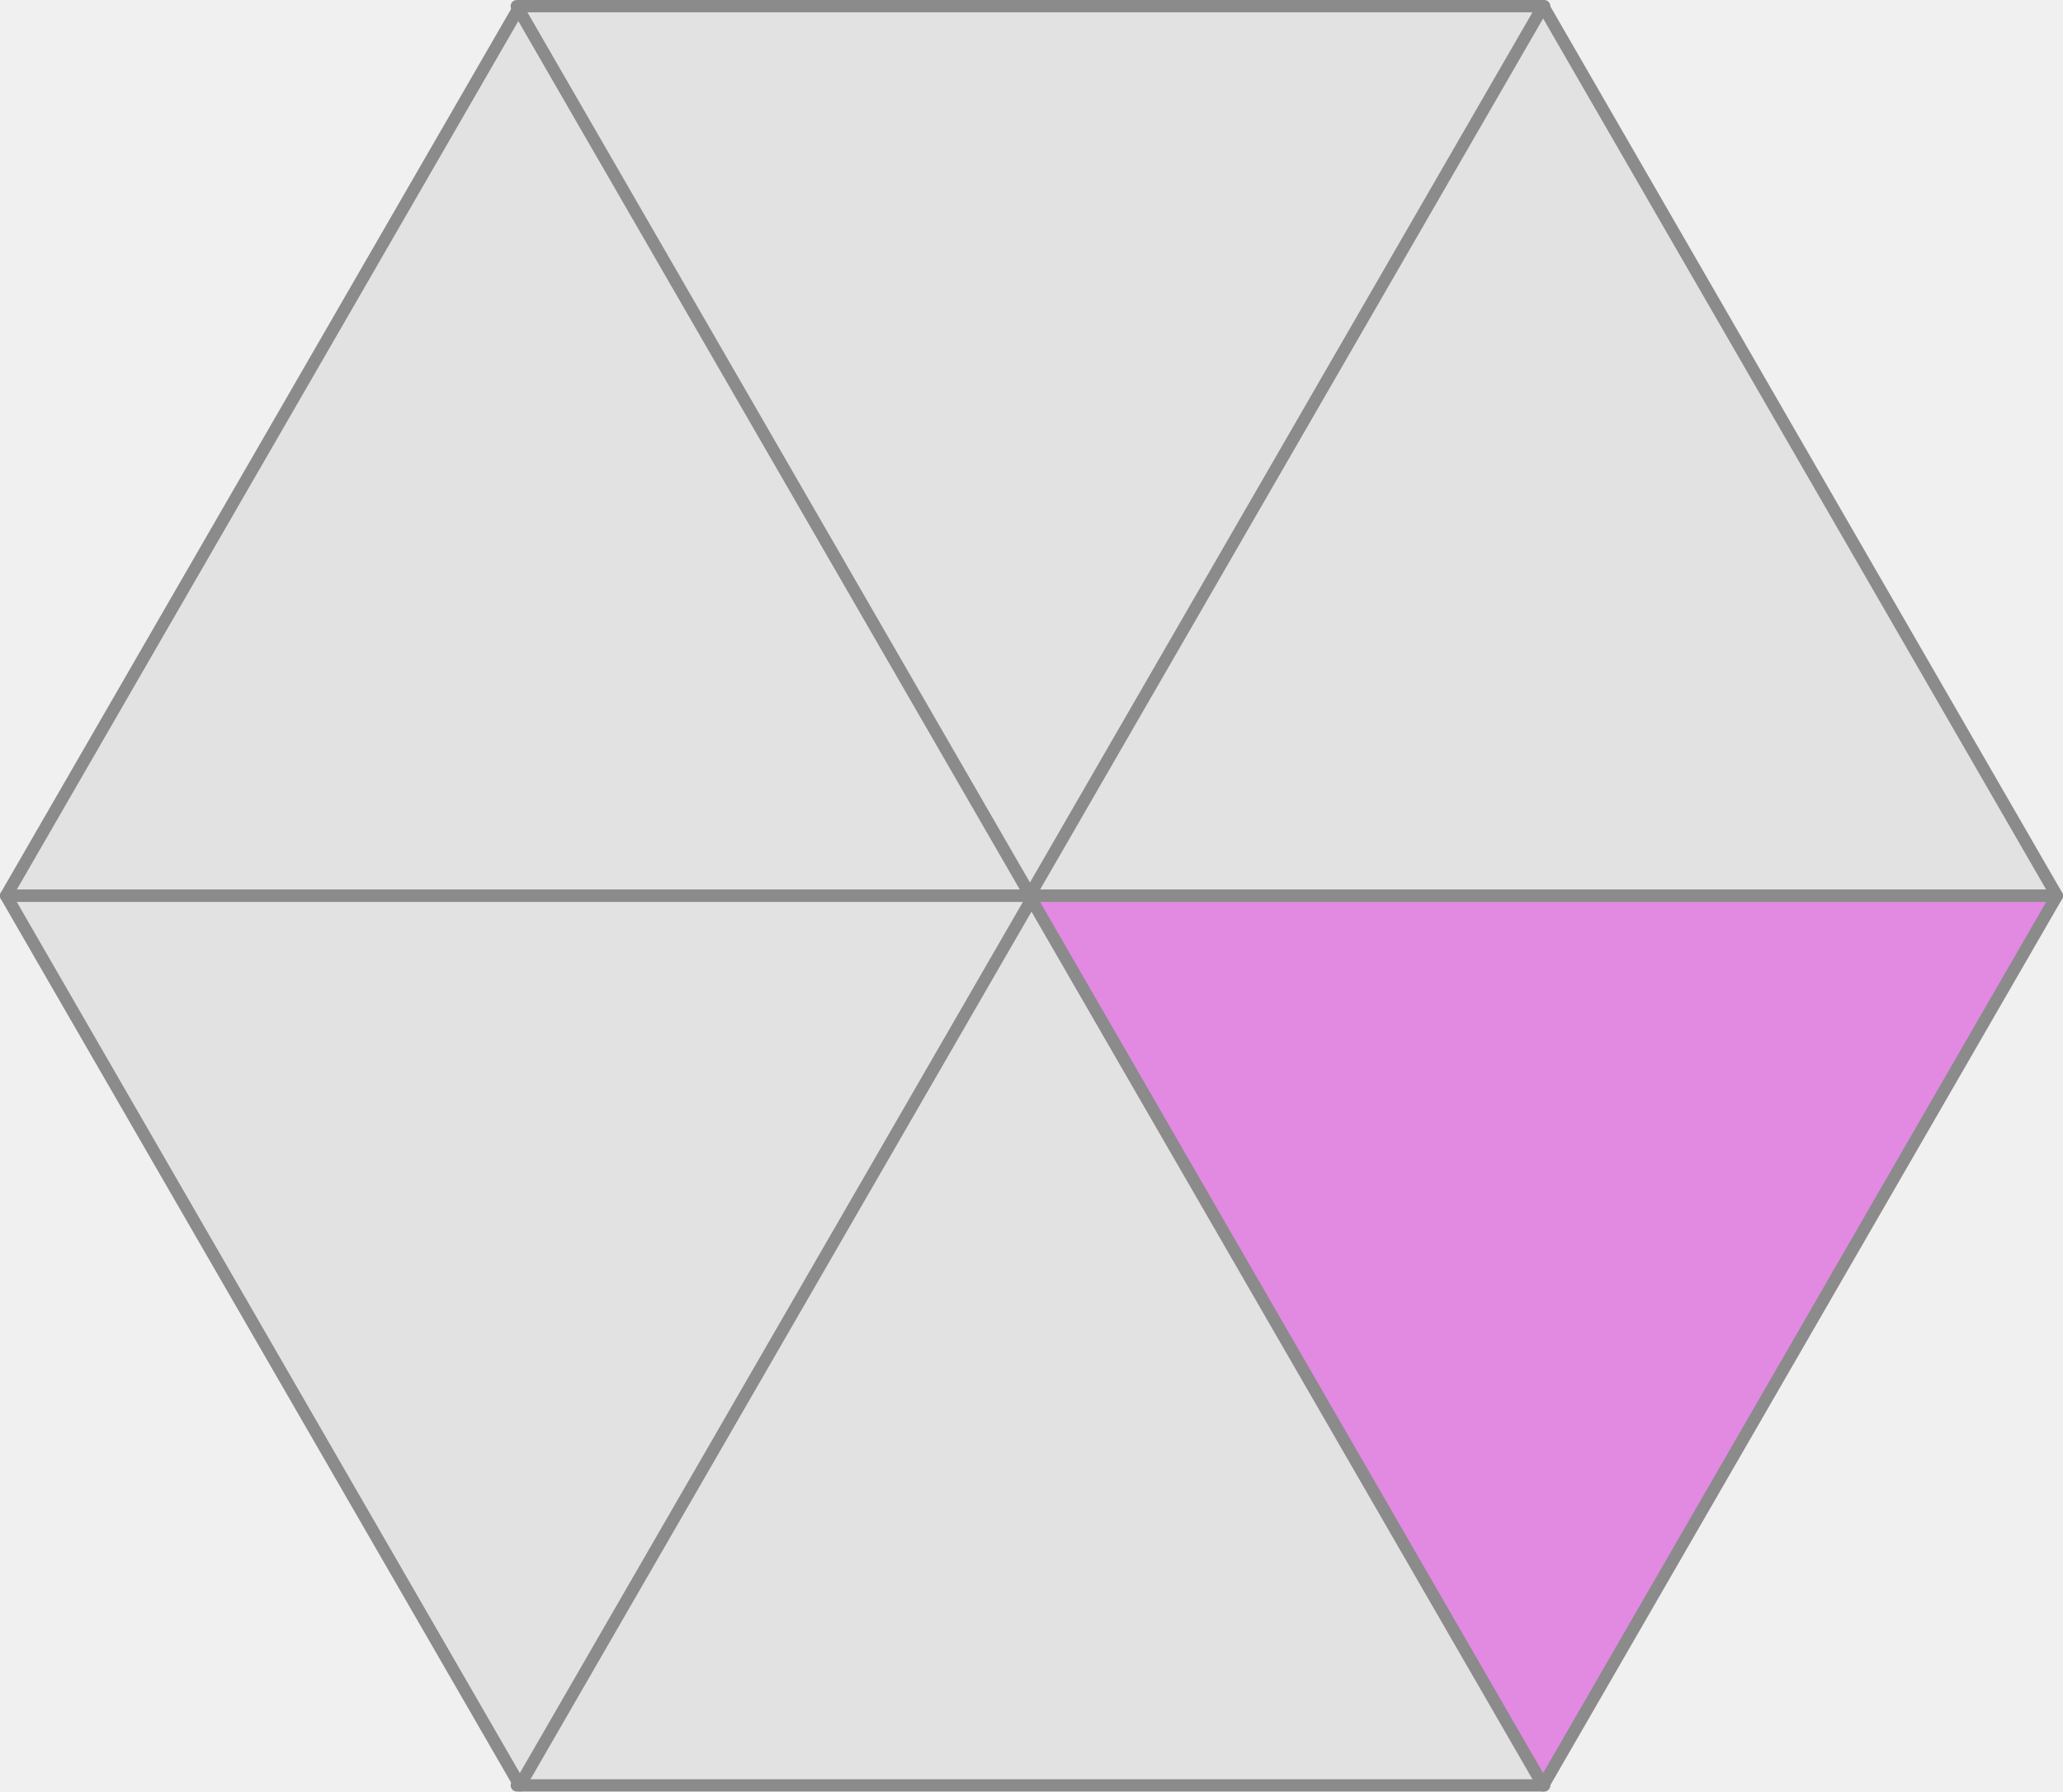
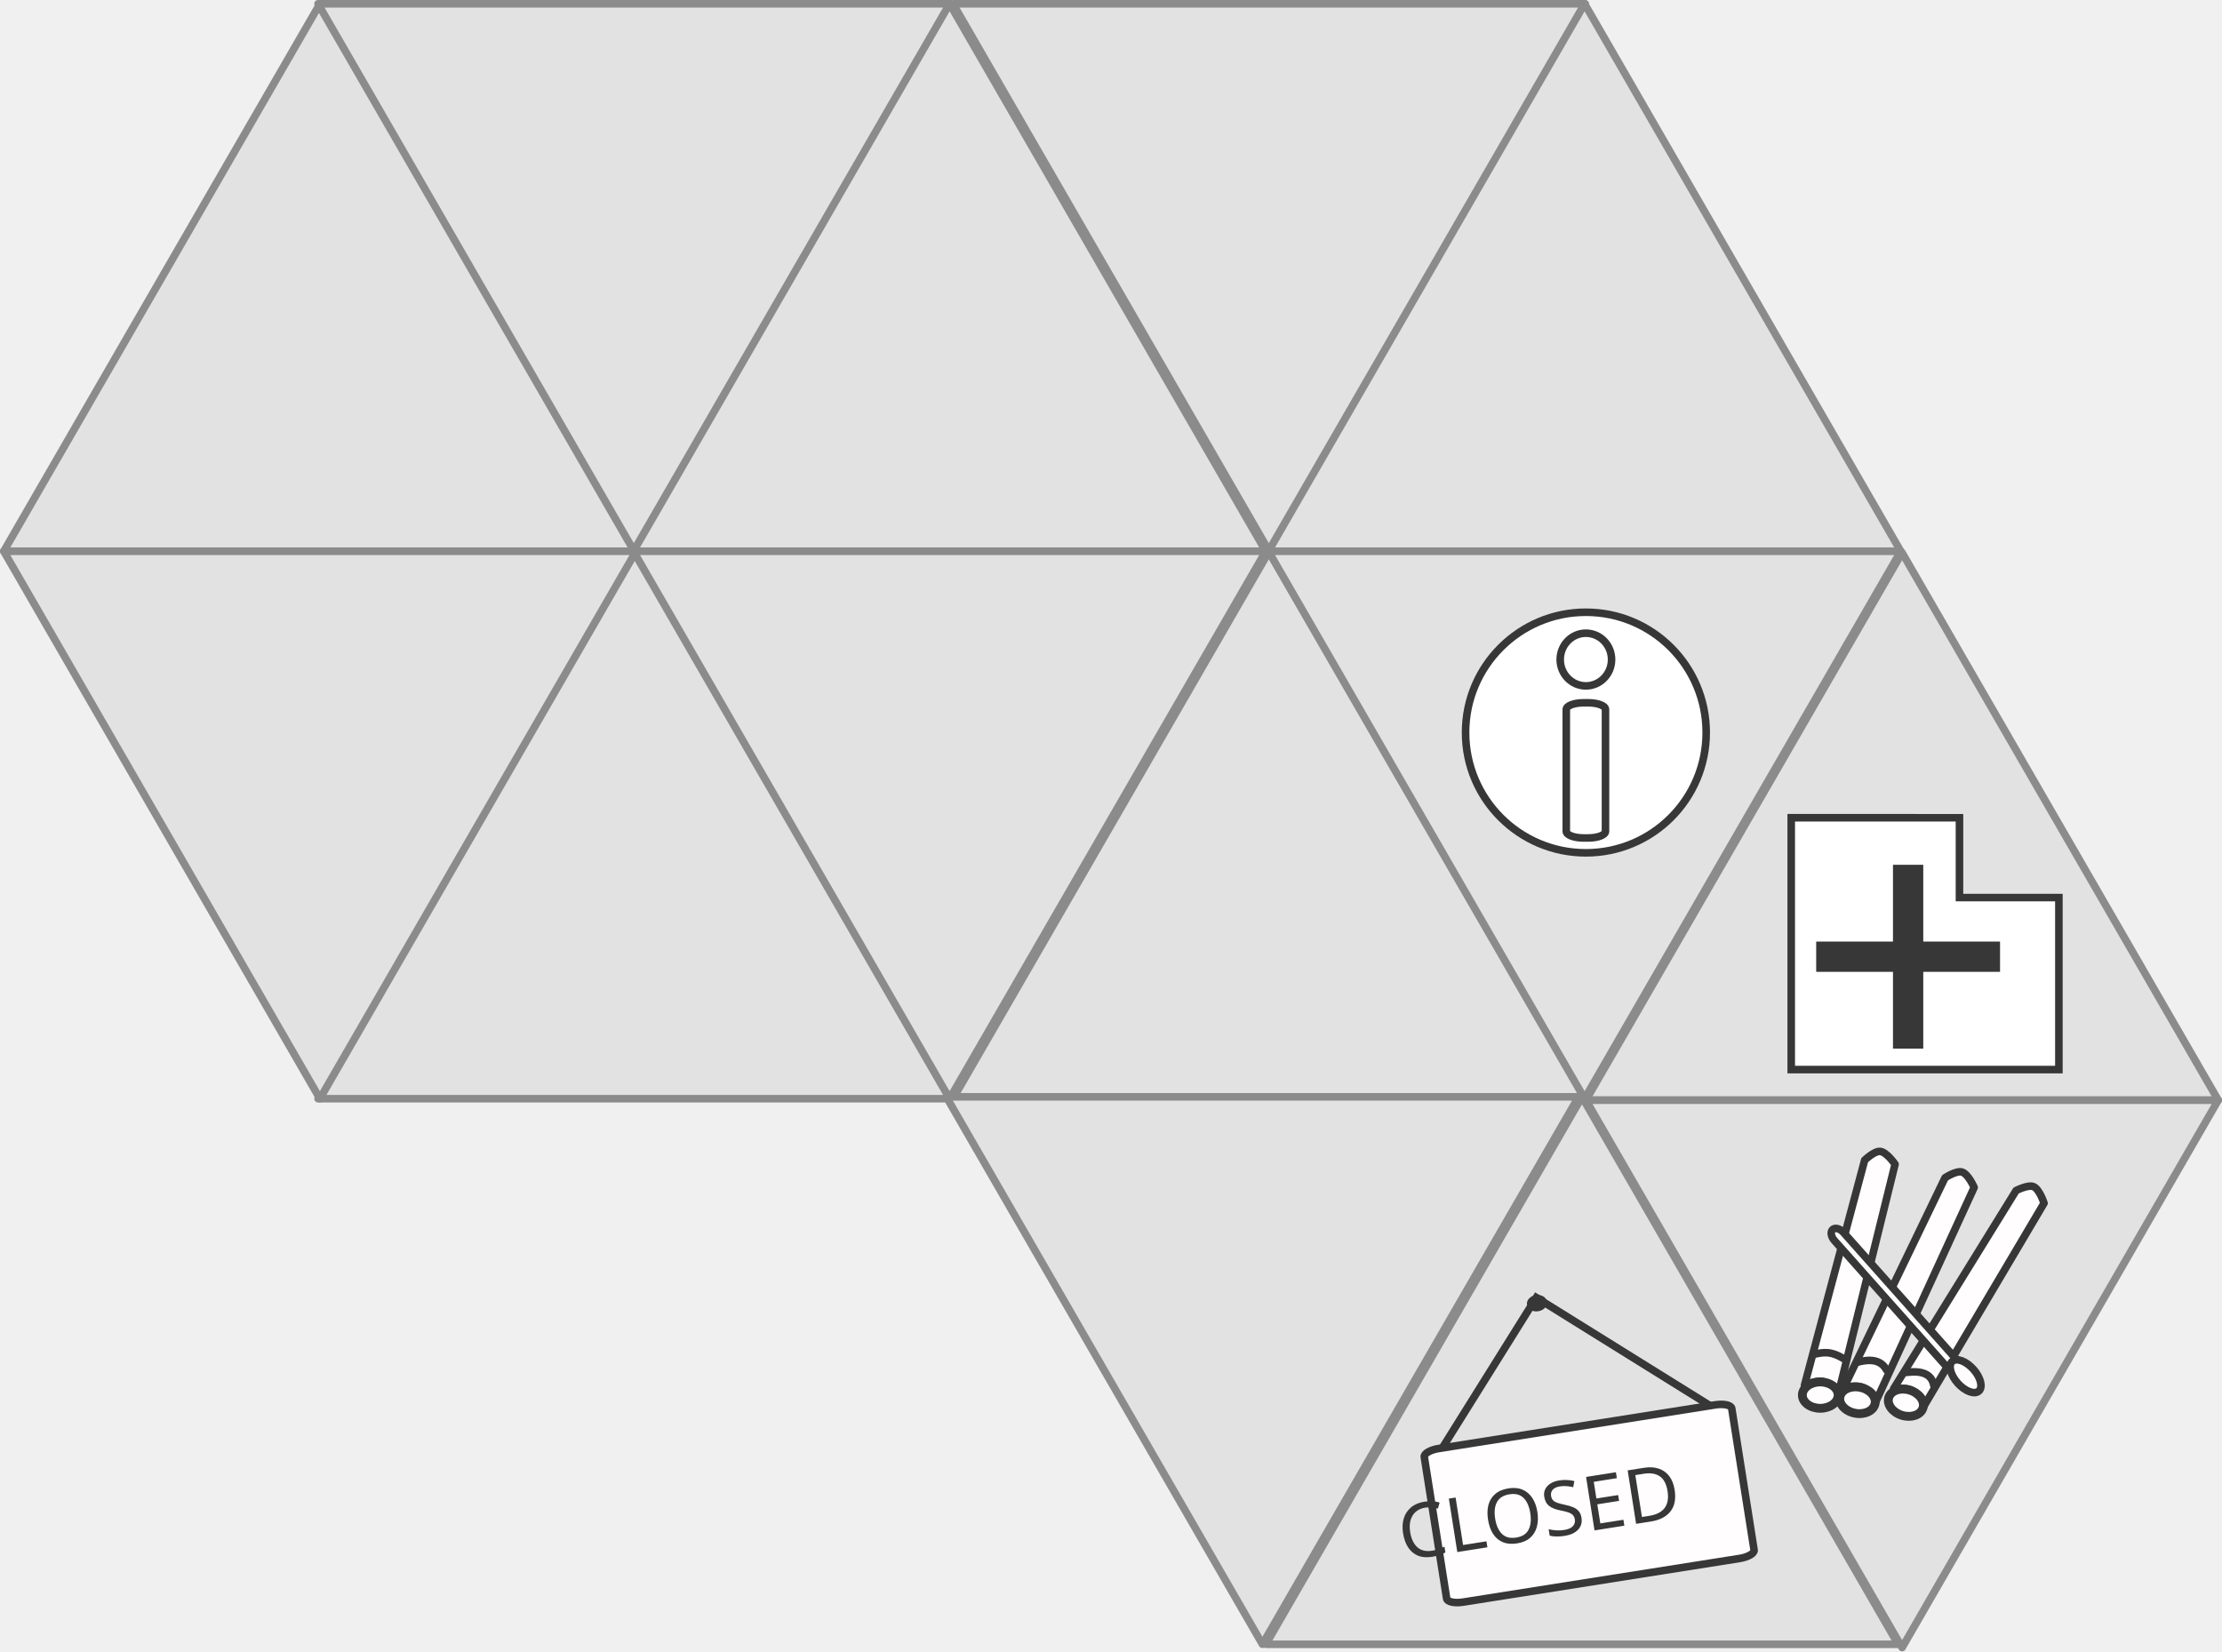
- <svg xmlns="http://www.w3.org/2000/svg" width="94.654mm" height="82.216mm" version="1.1" viewBox="0 0 335.39 291.32">
-   <g transform="translate(-62.779 -66.658)" stroke="#8b8b8b" stroke-linecap="round" stroke-linejoin="round" stroke-width="2">
-     <path id="a1" d="m147.29 67.658 83.516 144.65h-167.03z" fill="#e2e2e2" />
-     <path id="a4" d="m230.31 212.32 83.516 144.65h-167.03z" fill="#e2e2e2" />
-     <path id="a2" transform="scale(1,-1)" d="m230.31-212.31 83.516 144.65-167.03-4e-6z" fill="#e2e2e2" />
-     <path id="a3" transform="scale(1,-1)" d="m147.29-356.97 83.516 144.65h-167.03z" fill="#e2e2e2" />
-     <path d="m313.65 67.658 83.516 144.65h-167.03z" fill="#e2e2e2" />
-     <path transform="scale(1,-1)" d="m313.65-356.97 83.516 144.65h-167.03z" fill="#e289e2" />
+ <svg xmlns="http://www.w3.org/2000/svg" width="165.67mm" height="123.148mm" version="1.1" viewBox="0 0 587.025 436.357" id="svg2">
+   <defs id="defs18" />
+   <g id="triangles">
+     <path fill="#e2e2e2" stroke="#8b8b8b" stroke-linecap="round" stroke-linejoin="round" stroke-width="2" d="M 84.513,1 168.029,145.65 l -167.03,0 z" id="a1" />
+     <path fill="#e2e2e2" stroke="#8b8b8b" stroke-linecap="round" stroke-linejoin="round" stroke-width="2" d="m 167.533,145.662 83.516,144.65 -167.03,0 z" id="a4" />
+     <path fill="#e2e2e2" stroke="#8b8b8b" stroke-linecap="round" stroke-linejoin="round" stroke-width="2" d="m 167.533,145.652 83.516,-144.65 -167.03,4e-6 z" id="a2" />
+     <path fill="#e2e2e2" stroke="#8b8b8b" stroke-linecap="round" stroke-linejoin="round" stroke-width="2" d="m 84.513,290.312 83.516,-144.65 -167.03,0 z" id="a3" />
+     <path fill="#e2e2e2" stroke="#8b8b8b" stroke-linecap="round" stroke-linejoin="round" stroke-width="2" id="a5" d="m 250.873,1 83.516,144.65 -167.03,0 z" />
+     <path fill="#e2e2e2" stroke="#8b8b8b" stroke-linecap="round" stroke-linejoin="round" stroke-width="2" id="a6" d="m 250.873,290.312 83.516,-144.65 -167.03,0 z" />
+     <path fill="#e2e2e2" stroke="#8b8b8b" stroke-linecap="round" stroke-linejoin="round" stroke-width="2" d="m 335.293,145.664 83.516,144.65 -167.03,0 z" id="a7" />
+     <path fill="#e2e2e2" stroke="#8b8b8b" stroke-linecap="round" stroke-linejoin="round" stroke-width="2" d="m 335.293,145.654 83.516,-144.65 -167.03,0 z" id="a8" />
+     <path fill="#e2e2e2" stroke="#8b8b8b" stroke-linecap="round" stroke-linejoin="round" stroke-width="2" id="a9" d="m 418.633,1.002 83.516,144.65 -167.03,0 z" />
+     <path fill="#e2e2e2" stroke="#8b8b8b" stroke-linecap="round" stroke-linejoin="round" stroke-width="2" id="a10" d="m 418.633,290.314 83.516,-144.65 -167.03,0 z" />
+     <path fill="#e2e2e2" stroke="#8b8b8b" stroke-linecap="round" stroke-linejoin="round" stroke-width="2" id="a11" d="m 333.518,434.474 83.516,-144.65 -167.03,0 z" />
+     <path fill="#e2e2e2" stroke="#8b8b8b" stroke-linecap="round" stroke-linejoin="round" stroke-width="2" d="m 417.938,289.826 83.516,144.65 -167.03,0 z" id="a12" />
+     <path fill="#e2e2e2" stroke="#8b8b8b" stroke-linecap="round" stroke-linejoin="round" stroke-width="2" id="a13" d="m 502.511,146.045 83.516,144.65 -167.03,0 z" />
+     <path fill="#e2e2e2" stroke="#8b8b8b" stroke-linecap="round" stroke-linejoin="round" stroke-width="2" id="a14" d="m 502.511,435.357 83.516,-144.65 -167.03,0 z" />
+   </g>
+   <g id="g4329" transform="matrix(1.000012,0,0,1.000012,370.1167,-474.2028)" style="fill:#fffdfd;fill-opacity:1;stroke:#373737;stroke-opacity:1">
+     <g id="g4246" style="fill:#fffdfd;fill-opacity:1;stroke:#373737;stroke-opacity:1">
+       <path style="fill:#fffdfd;fill-opacity:1;fill-rule:evenodd;stroke:#373737;stroke-width:2;stroke-linecap:round;stroke-linejoin:round;stroke-miterlimit:4;stroke-dasharray:none;stroke-opacity:1" d="M 106.607,840.219 122.5,780.755 c 0,0 2.542,-2.477 4.107,-2.321 1.722,0.171 3.929,3.393 3.929,3.393 l -15,60.714 c -2.297,-1.453 -2.297,-5.203 -8.929,-2.321 z" id="path4242" />
+       <ellipse style="opacity:1;fill:#fffdfd;fill-opacity:1;fill-rule:nonzero;stroke:#373737;stroke-width:2.332;stroke-linecap:round;stroke-linejoin:bevel;stroke-miterlimit:4;stroke-dasharray:none;stroke-dashoffset:0;stroke-opacity:1" id="path4244" cx="110.77" cy="842.831" rx="4.727" ry="3.483" />
+     </g>
+     <g id="g4246-8" transform="matrix(0.9823707,0.1869435,-0.1869435,0.9823707,169.353,-4.492708)" style="fill:#fffdfd;fill-opacity:1;stroke:#373737;stroke-opacity:1">
+       <path style="fill:#fffdfd;fill-opacity:1;fill-rule:evenodd;stroke:#373737;stroke-width:2;stroke-linecap:round;stroke-linejoin:round;stroke-miterlimit:4;stroke-dasharray:none;stroke-opacity:1" d="M 106.607,840.219 122.5,780.755 c 0,0 2.542,-2.477 4.107,-2.321 1.722,0.171 3.929,3.393 3.929,3.393 l -15,60.714 c -2.297,-1.453 -2.297,-5.203 -8.929,-2.321 z" id="path4242-6" />
+       <ellipse style="opacity:1;fill:#fffdfd;fill-opacity:1;fill-rule:nonzero;stroke:#373737;stroke-width:2.332;stroke-linecap:round;stroke-linejoin:bevel;stroke-miterlimit:4;stroke-dasharray:none;stroke-dashoffset:0;stroke-opacity:1" id="path4244-0" cx="110.77" cy="842.831" rx="4.727" ry="3.483" />
+     </g>
+     <g id="g4246-8-1" transform="matrix(0.95758,0.2881676,-0.2881676,0.95758,270.1929,5.846607)" style="fill:#fffdfd;fill-opacity:1;stroke:#373737;stroke-opacity:1">
+       <path style="fill:#fffdfd;fill-opacity:1;fill-rule:evenodd;stroke:#373737;stroke-width:2;stroke-linecap:round;stroke-linejoin:round;stroke-miterlimit:4;stroke-dasharray:none;stroke-opacity:1" d="M 106.607,840.219 122.5,780.755 c 0,0 2.542,-2.477 4.107,-2.321 1.722,0.171 3.929,3.393 3.929,3.393 l -15,60.714 c -2.297,-1.453 -2.297,-5.203 -8.929,-2.321 z" id="path4242-6-0" />
+       <ellipse style="opacity:1;fill:#fffdfd;fill-opacity:1;fill-rule:nonzero;stroke:#373737;stroke-width:2.332;stroke-linecap:round;stroke-linejoin:bevel;stroke-miterlimit:4;stroke-dasharray:none;stroke-dashoffset:0;stroke-opacity:1" id="path4244-0-6" cx="110.77" cy="842.831" rx="4.727" ry="3.483" />
+     </g>
+     <path id="path4292" d="m 109.002,832.054 c 2.575,-0.51 4.42,-1.075 8.302,1.357" style="fill:#fffdfd;fill-opacity:1;fill-rule:evenodd;stroke:#373737;stroke-width:2;stroke-linecap:round;stroke-linejoin:miter;stroke-miterlimit:4;stroke-dasharray:none;stroke-opacity:1" />
+     <path id="path4294" d="m 120.461,834.169 c 4.529,-1.246 6.652,-0.086 7.829,2.02" style="fill:#fffdfd;fill-opacity:1;fill-rule:evenodd;stroke:#373737;stroke-width:2;stroke-linecap:round;stroke-linejoin:miter;stroke-miterlimit:4;stroke-dasharray:none;stroke-opacity:1" />
+     <path id="path4296" d="m 133.593,836.821 c 3.918,-0.492 6.64,0.331 7.197,3.536" style="fill:#fffdfd;fill-opacity:1;fill-rule:evenodd;stroke:#373737;stroke-width:2;stroke-linecap:round;stroke-linejoin:miter;stroke-miterlimit:4;stroke-dasharray:none;stroke-opacity:1" />
+     <g transform="translate(38.89087,-4.798225)" id="g4302" style="fill:#fffdfd;fill-opacity:1;stroke:#373737;stroke-opacity:1">
+       <rect style="opacity:1;fill:#fffdfd;fill-opacity:1;fill-rule:nonzero;stroke:#373737;stroke-width:2;stroke-linecap:round;stroke-linejoin:round;stroke-miterlimit:4;stroke-dasharray:none;stroke-dashoffset:0;stroke-opacity:1" id="rect4298" width="3.214" height="50" x="-479.76" y="650.55" rx="5.357" ry="2.5" transform="matrix(0.747126,-0.6646824,0.6646824,0.747126,0,0)" />
+       <ellipse style="opacity:1;fill:#fffdfd;fill-opacity:1;fill-rule:nonzero;stroke:#373737;stroke-width:2.001;stroke-linecap:round;stroke-linejoin:round;stroke-miterlimit:4;stroke-dasharray:none;stroke-dashoffset:0;stroke-opacity:1" id="path4300" cx="-480.551" cy="700.896" rx="2.767" ry="5.267" transform="matrix(0.7444177,-0.6677142,0.6677142,0.7444177,0,0)" />
+     </g>
+   </g>
+   <g id="g4371" transform="matrix(0.9039335,-0.1427019,0.142702,0.9039334,226.7348,-243.5284)" style="stroke-width:2.186;stroke-miterlimit:4;stroke-dasharray:none">
+     <rect ry="1.75" rx="4.539" y="702.115" x="54.318" height="44.906" width="89.858" id="rect4346" style="opacity:1;fill:#fffdfd;fill-opacity:1;fill-rule:nonzero;stroke:#373737;stroke-width:2.186;stroke-linecap:round;stroke-linejoin:round;stroke-miterlimit:4;stroke-dasharray:none;stroke-dashoffset:0;stroke-opacity:1" />
+     <text id="text4348" y="732.487" x="98.742" style="font-style:normal;font-variant:normal;font-weight:normal;font-stretch:normal;font-size:21.867px;line-height:125%;font-family:'Segoe UI';-inkscape-font-specification:'Segoe UI, Normal';text-align:center;letter-spacing:0px;word-spacing:0px;writing-mode:lr-tb;text-anchor:middle;fill:#373737;fill-opacity:1;stroke:none;stroke-width:2.186;stroke-linecap:butt;stroke-linejoin:miter;stroke-miterlimit:4;stroke-dasharray:none;stroke-opacity:1" xml:space="preserve">
+       <tspan y="732.487" x="98.742" id="tspan4350">CLOSED</tspan>
+     </text>
+     <path id="path4367" d="m 60.104,701.839 33.335,-38.386 44.952,38.891" style="fill:none;fill-rule:evenodd;stroke:#373737;stroke-width:2.186;stroke-linecap:butt;stroke-linejoin:miter;stroke-miterlimit:4;stroke-dasharray:none;stroke-opacity:1" />
+     <ellipse ry="1.263" rx="1.831" cy="665.095" cx="93.376" id="path4369" style="opacity:1;fill:#373737;fill-opacity:1;fill-rule:nonzero;stroke:#373737;stroke-width:2.186;stroke-linecap:round;stroke-linejoin:round;stroke-miterlimit:4;stroke-dasharray:none;stroke-dashoffset:0;stroke-opacity:1" />
+   </g>
+   <g id="g4322" transform="translate(0.00184343,-9.9967708e-5)">
+     <path id="path4439" d="m 473.219,216.078 0,66.545 70.712,0 0,-45.457 -26.264,0 0,-21.087 z" style="fill:#ffffff;fill-opacity:1;fill-rule:evenodd;stroke:#373737;stroke-width:2;stroke-linecap:butt;stroke-linejoin:miter;stroke-miterlimit:4;stroke-dasharray:none;stroke-opacity:1" />
+     <g style="fill:#ffffff;fill-opacity:1;stroke:#373737;stroke-width:8;stroke-miterlimit:4;stroke-dasharray:none;stroke-opacity:1" transform="matrix(1.000012,0,0,1.000012,376.243,-696.0102)" id="g4433">
+       <path style="fill:#ffffff;fill-opacity:1;fill-rule:evenodd;stroke:#373737;stroke-width:8;stroke-linecap:butt;stroke-linejoin:miter;stroke-miterlimit:4;stroke-dasharray:none;stroke-opacity:1" d="m 127.857,924.505 0,48.571" id="path4416" />
+       <path style="fill:#ffffff;fill-opacity:1;fill-rule:evenodd;stroke:#373737;stroke-width:8;stroke-linecap:butt;stroke-linejoin:miter;stroke-miterlimit:4;stroke-dasharray:none;stroke-opacity:1" d="m 103.571,948.791 48.571,0" id="path4416-3" />
+     </g>
+   </g>
+   <g transform="matrix(1.000012,0,0,1.000012,288.2565,-763.4566)" id="g4463" style="fill:#ffffff;fill-opacity:1">
+     <circle r="31.786" cy="957.005" cx="130.714" id="path4453" style="opacity:1;fill:#ffffff;fill-opacity:1;fill-rule:nonzero;stroke:#373737;stroke-width:2;stroke-linecap:round;stroke-linejoin:round;stroke-miterlimit:4;stroke-dasharray:none;stroke-dashoffset:0;stroke-opacity:1" />
+     <g transform="translate(0.892868,0)" id="g4459" style="fill:#ffffff;fill-opacity:1">
+       <rect style="opacity:1;fill:#ffffff;fill-opacity:1;fill-rule:nonzero;stroke:#373737;stroke-width:2;stroke-linecap:round;stroke-linejoin:round;stroke-miterlimit:4;stroke-dasharray:none;stroke-dashoffset:0;stroke-opacity:1" id="rect4455" width="10.357" height="35.714" x="124.643" y="949.148" rx="4.539" ry="1.75" />
+       <ellipse style="opacity:1;fill:#ffffff;fill-opacity:1;fill-rule:nonzero;stroke:#373737;stroke-width:2;stroke-linecap:round;stroke-linejoin:round;stroke-miterlimit:4;stroke-dasharray:none;stroke-dashoffset:0;stroke-opacity:1" id="path4457" cx="129.821" cy="937.719" rx="6.786" ry="6.964" />
+     </g>
  </g>
</svg>
